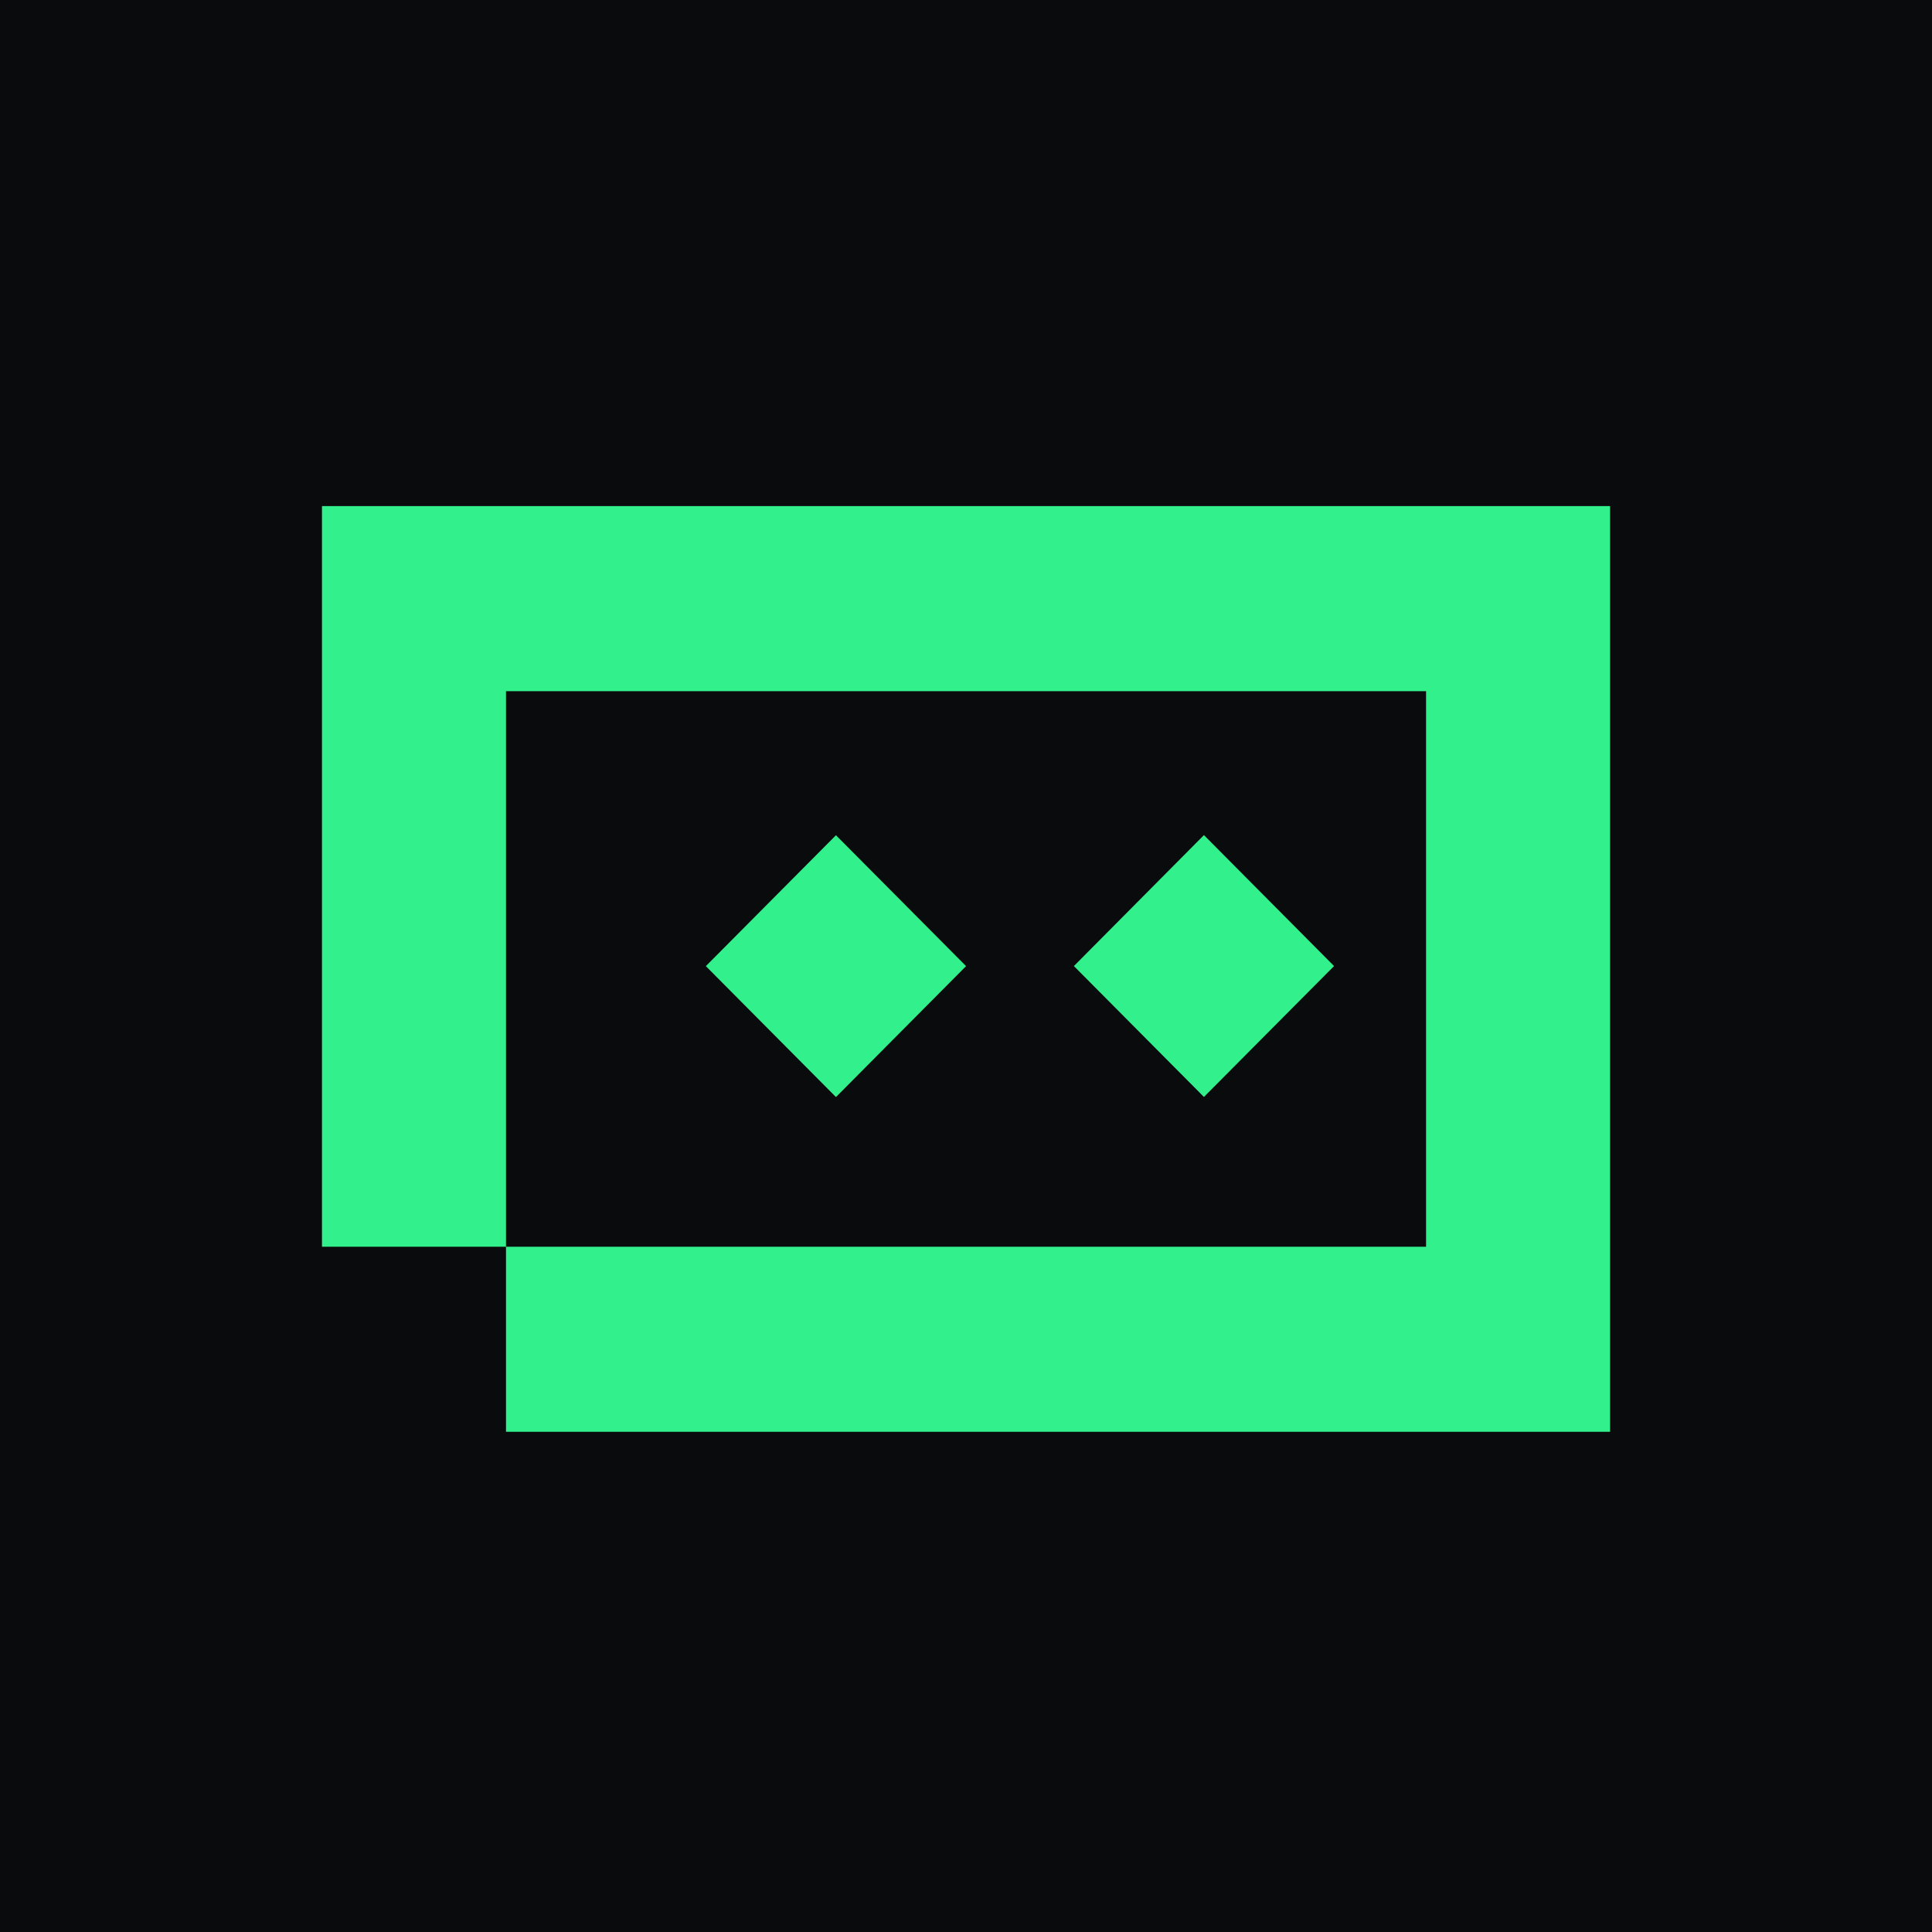
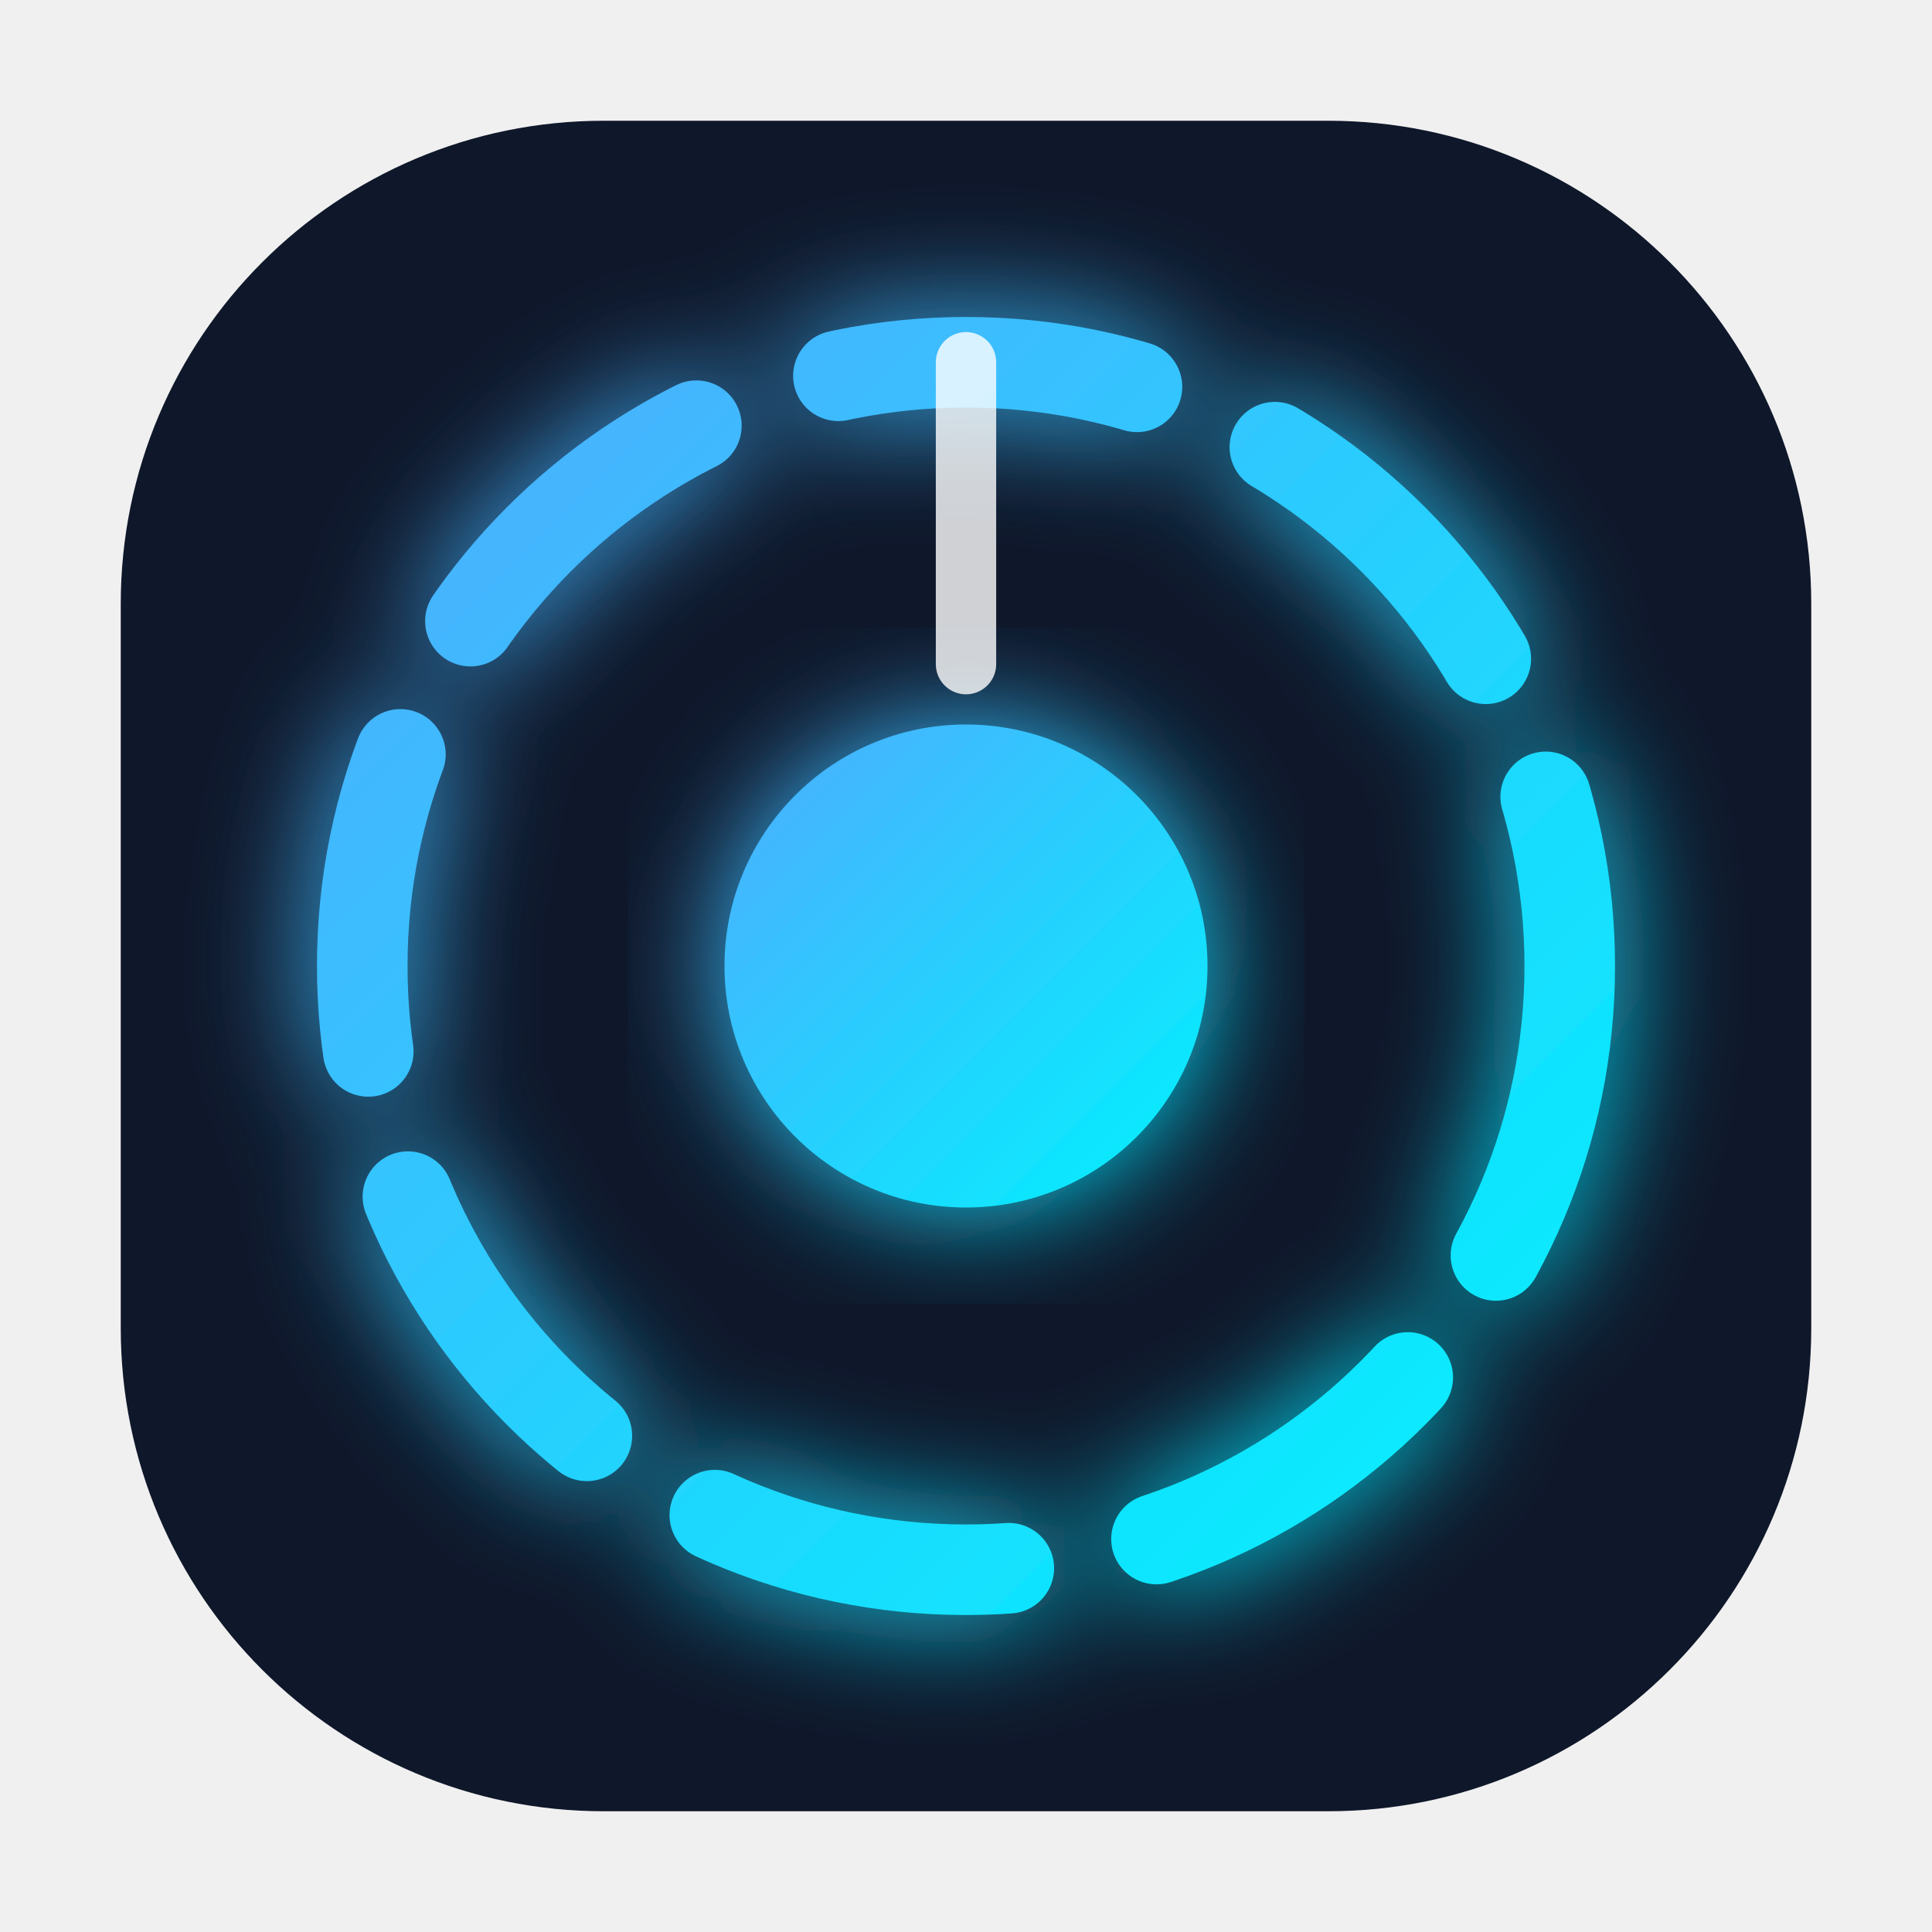
- <svg xmlns="http://www.w3.org/2000/svg" width="32" height="32" viewBox="0 0 32 32" fill="none">
-   <rect width="32" height="32" fill="#0A0B0D" />
-   <path d="M26.668 23.715H8.381V20.65H5.333V8.382H26.668V23.715ZM8.381 20.65H23.62V11.448H8.381V20.65ZM16.001 16.002L13.846 18.171L11.691 16.002L13.846 13.834L16.001 16.002ZM22.096 16.001L19.941 18.169L17.787 16.001L19.941 13.832L22.096 16.001Z" fill="#32F08C" />
+ <svg xmlns="http://www.w3.org/2000/svg" width="128" height="128" viewBox="0 0 128 128" fill="none">
+   <defs>
+     <linearGradient id="grad1" x1="0%" y1="0%" x2="100%" y2="100%">
+       <stop offset="0%" style="stop-color:#4facfe;stop-opacity:1" />
+       <stop offset="100%" style="stop-color:#00f2fe;stop-opacity:1" />
+     </linearGradient>
+     <filter id="glow" x="-20%" y="-20%" width="140%" height="140%">
+       <feGaussianBlur stdDeviation="4" result="blur" />
+       <feComposite in="SourceGraphic" in2="blur" operator="over" />
+     </filter>
+   </defs>
+   <rect x="8" y="8" width="112" height="112" rx="32" fill="#0f172a" />
+   <circle cx="64" cy="64" r="40" stroke="url(#grad1)" stroke-width="6" stroke-linecap="round" stroke-dasharray="20 10" filter="url(#glow)" />
+   <circle cx="64" cy="64" r="16" fill="url(#grad1)" filter="url(#glow)" />
+   <path d="M64 24 L64 44" stroke="white" stroke-width="4" stroke-linecap="round" opacity="0.8" />
</svg>
